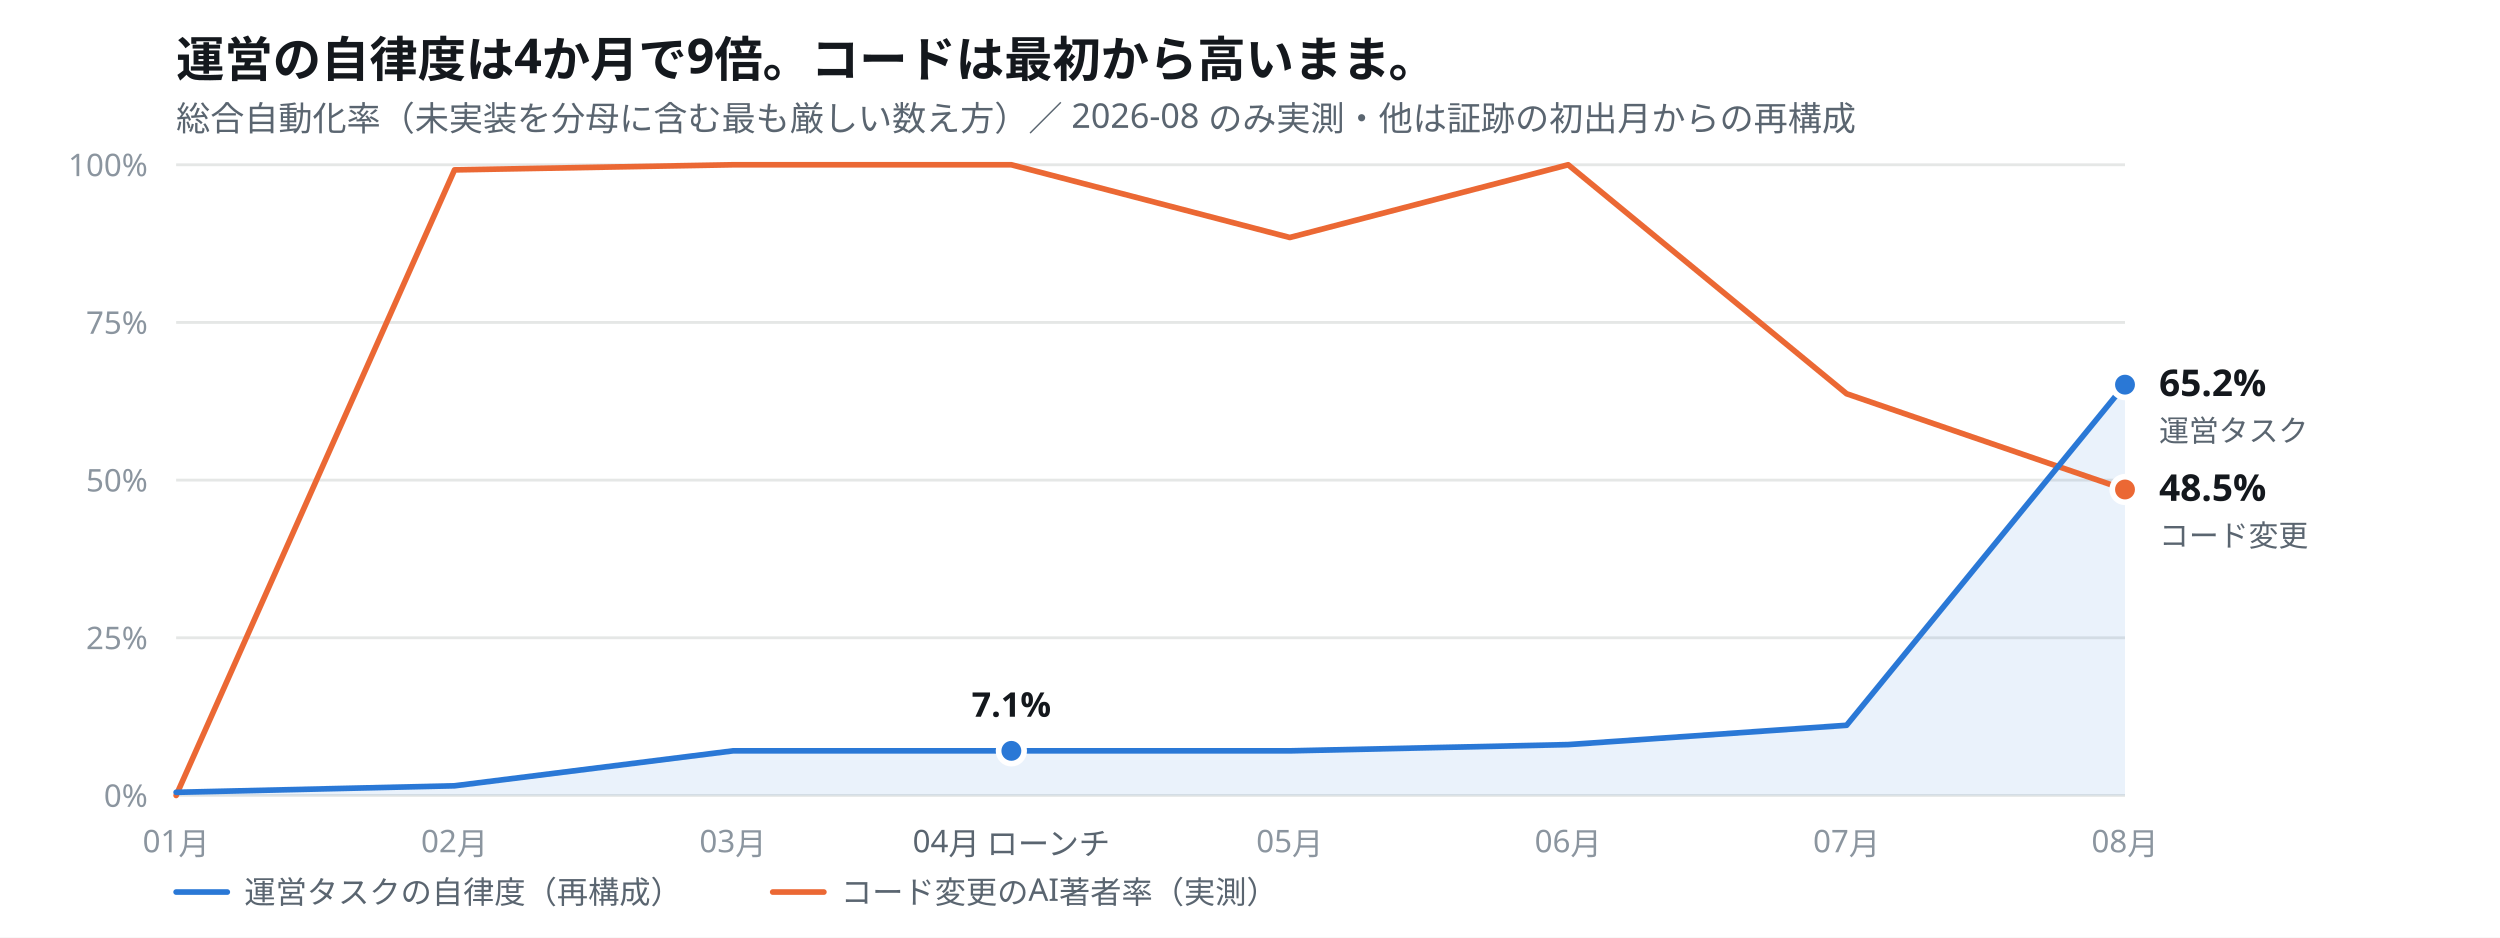
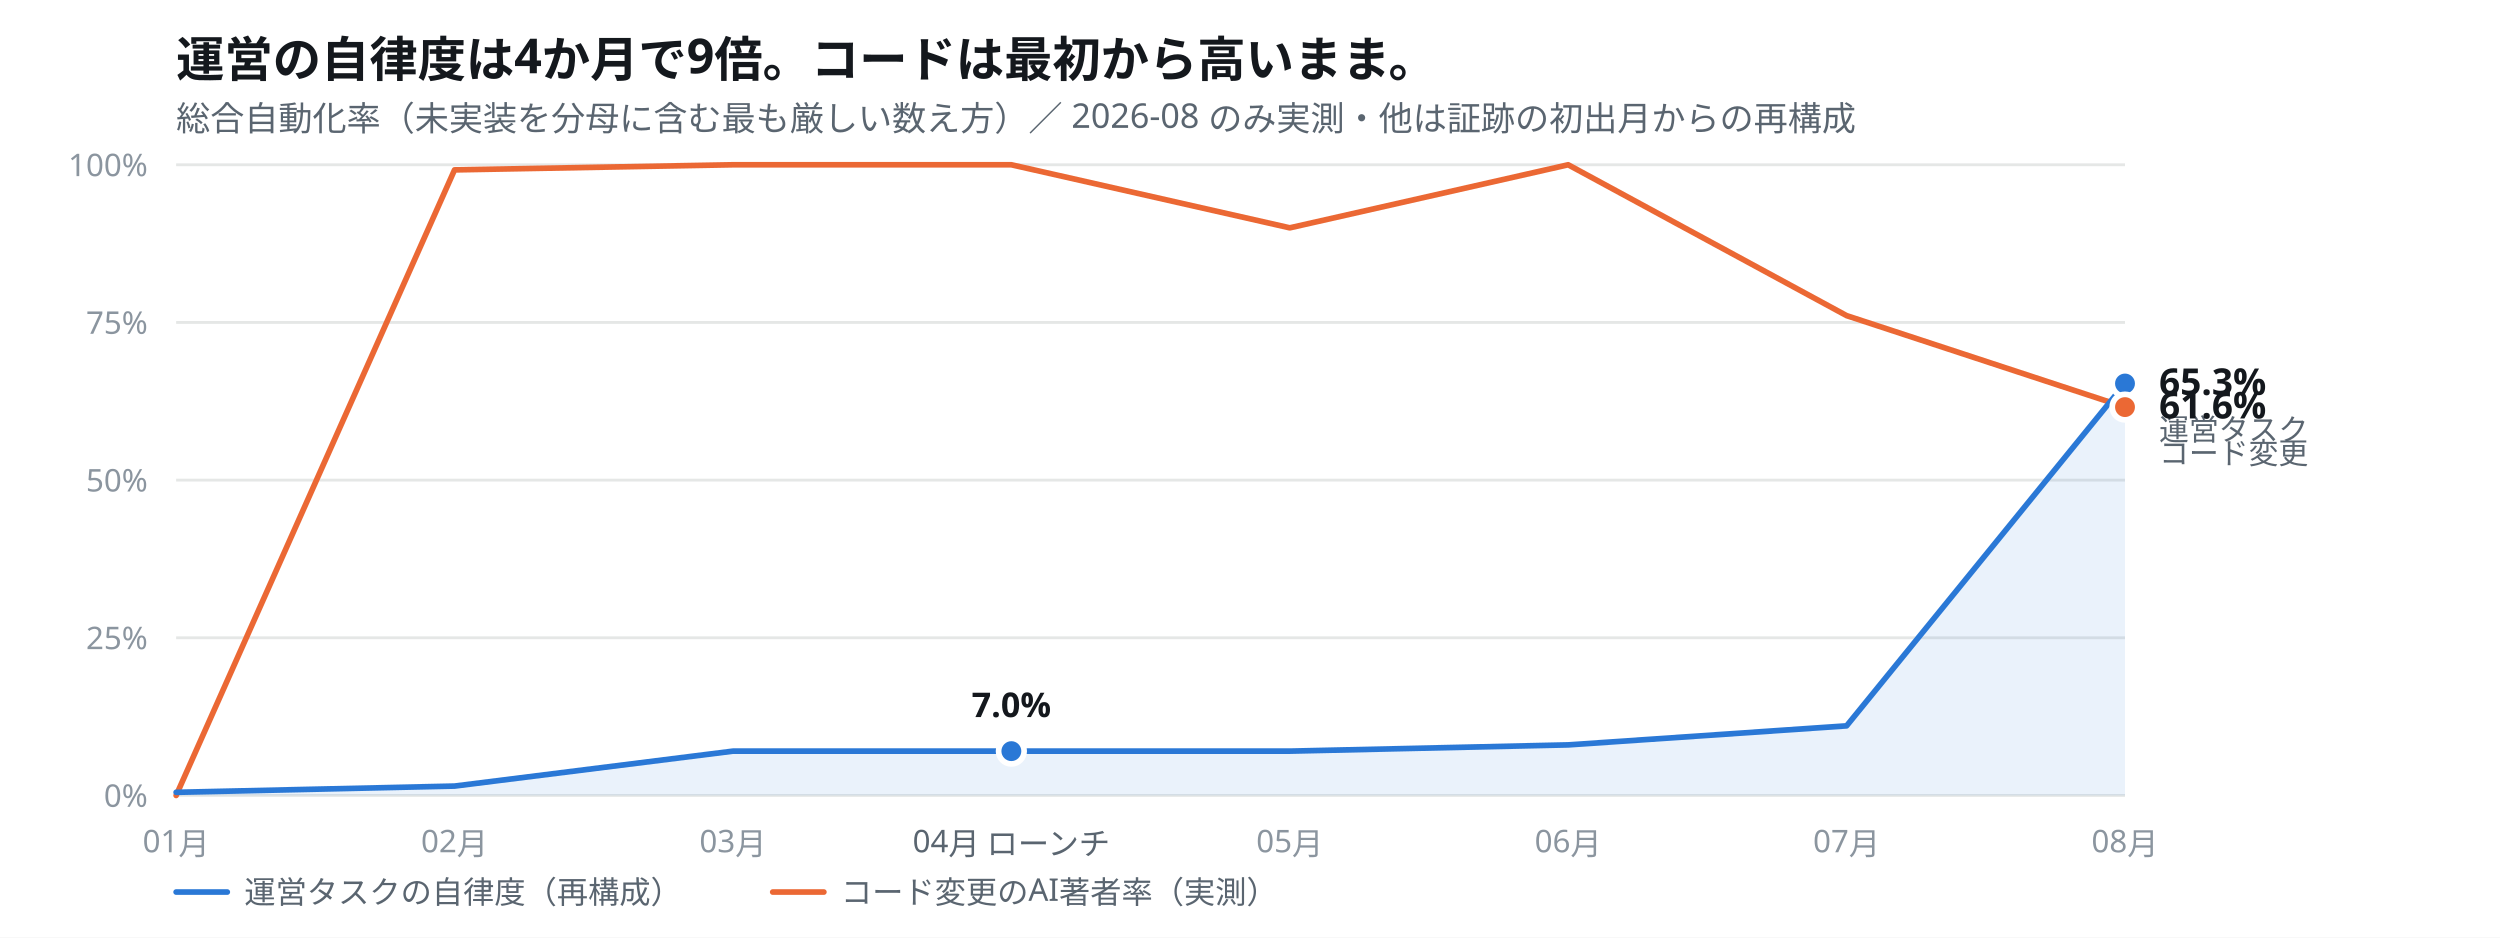
<svg xmlns="http://www.w3.org/2000/svg" viewBox="0 0 880 330" width="880" height="330" font-family="'Zen Kaku Gothic New','Hiragino Sans','Noto Sans JP',sans-serif" role="img" aria-label="運営タスクの自律度とコード変更のAI比率の月次推移">
  <rect width="880" height="330" fill="#ffffff" />
  <text x="62" y="27" fill="#14181d" font-size="17" font-weight="700">運営の自律度は4か月で9倍。コードは最初から高いまま。</text>
  <text x="62" y="46" fill="#5a6570" font-size="12">総合自動化率（未実装を分母に含む最も厳しい数え方）／ 2026-08 のみ実測・他は証跡の初出月からの再構成</text>
  <line x1="62" y1="280.0" x2="748" y2="280.0" stroke="#e5e7e6" stroke-width="1" />
  <text x="52" y="284.0" fill="#8b959f" font-size="11" text-anchor="end" font-variant-numeric="tabular-nums">0%</text>
  <line x1="62" y1="224.5" x2="748" y2="224.5" stroke="#e5e7e6" stroke-width="1" />
  <text x="52" y="228.5" fill="#8b959f" font-size="11" text-anchor="end" font-variant-numeric="tabular-nums">25%</text>
  <line x1="62" y1="169.0" x2="748" y2="169.0" stroke="#e5e7e6" stroke-width="1" />
  <text x="52" y="173.0" fill="#8b959f" font-size="11" text-anchor="end" font-variant-numeric="tabular-nums">50%</text>
  <line x1="62" y1="113.5" x2="748" y2="113.5" stroke="#e5e7e6" stroke-width="1" />
  <text x="52" y="117.5" fill="#8b959f" font-size="11" text-anchor="end" font-variant-numeric="tabular-nums">75%</text>
  <line x1="62" y1="58.0" x2="748" y2="58.0" stroke="#e5e7e6" stroke-width="1" />
  <text x="52" y="62.0" fill="#8b959f" font-size="11" text-anchor="end" font-variant-numeric="tabular-nums">100%</text>
  <text x="62.0" y="300" fill="#8b959f" font-size="11" text-anchor="middle">01月</text>
  <text x="160.0" y="300" fill="#8b959f" font-size="11" text-anchor="middle">02月</text>
  <text x="258.0" y="300" fill="#8b959f" font-size="11" text-anchor="middle">03月</text>
  <text x="356.0" y="300" fill="#5a6570" font-size="11" text-anchor="middle">04月 ローンチ</text>
  <text x="454.0" y="300" fill="#8b959f" font-size="11" text-anchor="middle">05月</text>
  <text x="552.0" y="300" fill="#8b959f" font-size="11" text-anchor="middle">06月</text>
  <text x="650.0" y="300" fill="#8b959f" font-size="11" text-anchor="middle">07月</text>
  <text x="748.0" y="300" fill="#8b959f" font-size="11" text-anchor="middle">08月</text>
-   <polygon points="62,280 62.0,278.9 160.0,276.6 258.0,264.3 356.0,264.3 454.0,264.3 552.0,262.1 650.0,255.3 748.0,135.4 748,280" fill="#2a78d6" fill-opacity="0.1" />
-   <polyline points="62.0,280.0 160.0,59.8 258.0,58.0 356.0,58.0 454.0,83.6 552.0,58.0 650.0,138.6 748.0,172.3" fill="none" stroke="#eb6834" stroke-width="2" stroke-linejoin="round" stroke-linecap="round" />
-   <polyline points="62.0,278.9 160.0,276.6 258.0,264.3 356.0,264.3 454.0,264.3 552.0,262.1 650.0,255.3 748.0,135.4" fill="none" stroke="#2a78d6" stroke-width="2" stroke-linejoin="round" stroke-linecap="round" />
-   <circle cx="748.0" cy="135.4" r="4.5" fill="#2a78d6" stroke="#ffffff" stroke-width="2" />
-   <circle cx="748.0" cy="172.3" r="4.5" fill="#eb6834" stroke="#ffffff" stroke-width="2" />
-   <circle cx="356.0" cy="264.3" r="4.5" fill="#2a78d6" stroke="#ffffff" stroke-width="2" />
-   <text x="760" y="139.4" fill="#14181d" font-size="13" font-weight="700" font-variant-numeric="tabular-nums">65.2%</text>
-   <text x="760" y="155.4" fill="#5a6570" font-size="10.5">運営タスク</text>
-   <text x="760" y="176.3" fill="#14181d" font-size="13" font-weight="700" font-variant-numeric="tabular-nums">48.5%</text>
-   <text x="760" y="192.3" fill="#5a6570" font-size="10.5">コード変更</text>
-   <text x="356.0" y="252.3" fill="#14181d" font-size="12" font-weight="700" text-anchor="middle" font-variant-numeric="tabular-nums">7.1%</text>
+   <polygon points="62,280 62.0,278.9 160.0,276.7 258.0,264.4 356.0,264.4 454.0,264.4 552.0,262.2 650.0,255.5 748.0,135.0 748,280" fill="#2a78d6" fill-opacity="0.1" />
+   <polyline points="62.0,280.0 160.0,59.8 258.0,58.0 356.0,58.0 454.0,80.2 552.0,58.0 650.0,111.1 748.0,143.3" fill="none" stroke="#eb6834" stroke-width="2" stroke-linejoin="round" stroke-linecap="round" />
+   <polyline points="62.0,278.9 160.0,276.7 258.0,264.4 356.0,264.4 454.0,264.4 552.0,262.2 650.0,255.5 748.0,135.0" fill="none" stroke="#2a78d6" stroke-width="2" stroke-linejoin="round" stroke-linecap="round" />
+   <circle cx="748.0" cy="135.0" r="4.5" fill="#2a78d6" stroke="#ffffff" stroke-width="2" />
+   <circle cx="748.0" cy="143.3" r="4.5" fill="#eb6834" stroke="#ffffff" stroke-width="2" />
+   <circle cx="356.0" cy="264.4" r="4.5" fill="#2a78d6" stroke="#ffffff" stroke-width="2" />
+   <text x="760" y="139.0" fill="#14181d" font-size="13" font-weight="700" font-variant-numeric="tabular-nums">65.3%</text>
+   <text x="760" y="155.0" fill="#5a6570" font-size="10.5">運営タスク</text>
+   <text x="760" y="147.3" fill="#14181d" font-size="13" font-weight="700" font-variant-numeric="tabular-nums">61.6%</text>
+   <text x="760" y="163.3" fill="#5a6570" font-size="10.5">コード変更</text>
+   <text x="356.0" y="252.4" fill="#14181d" font-size="12" font-weight="700" text-anchor="middle" font-variant-numeric="tabular-nums">7.0%</text>
  <line x1="62" y1="314" x2="80" y2="314" stroke="#2a78d6" stroke-width="2" stroke-linecap="round" />
  <text x="86" y="318" fill="#5a6570" font-size="11">運営タスクの自律度（再構成）</text>
  <line x1="272" y1="314" x2="290" y2="314" stroke="#eb6834" stroke-width="2" stroke-linecap="round" />
  <text x="296" y="318" fill="#5a6570" font-size="11">コード変更のAI著者率（実測）</text>
</svg>
